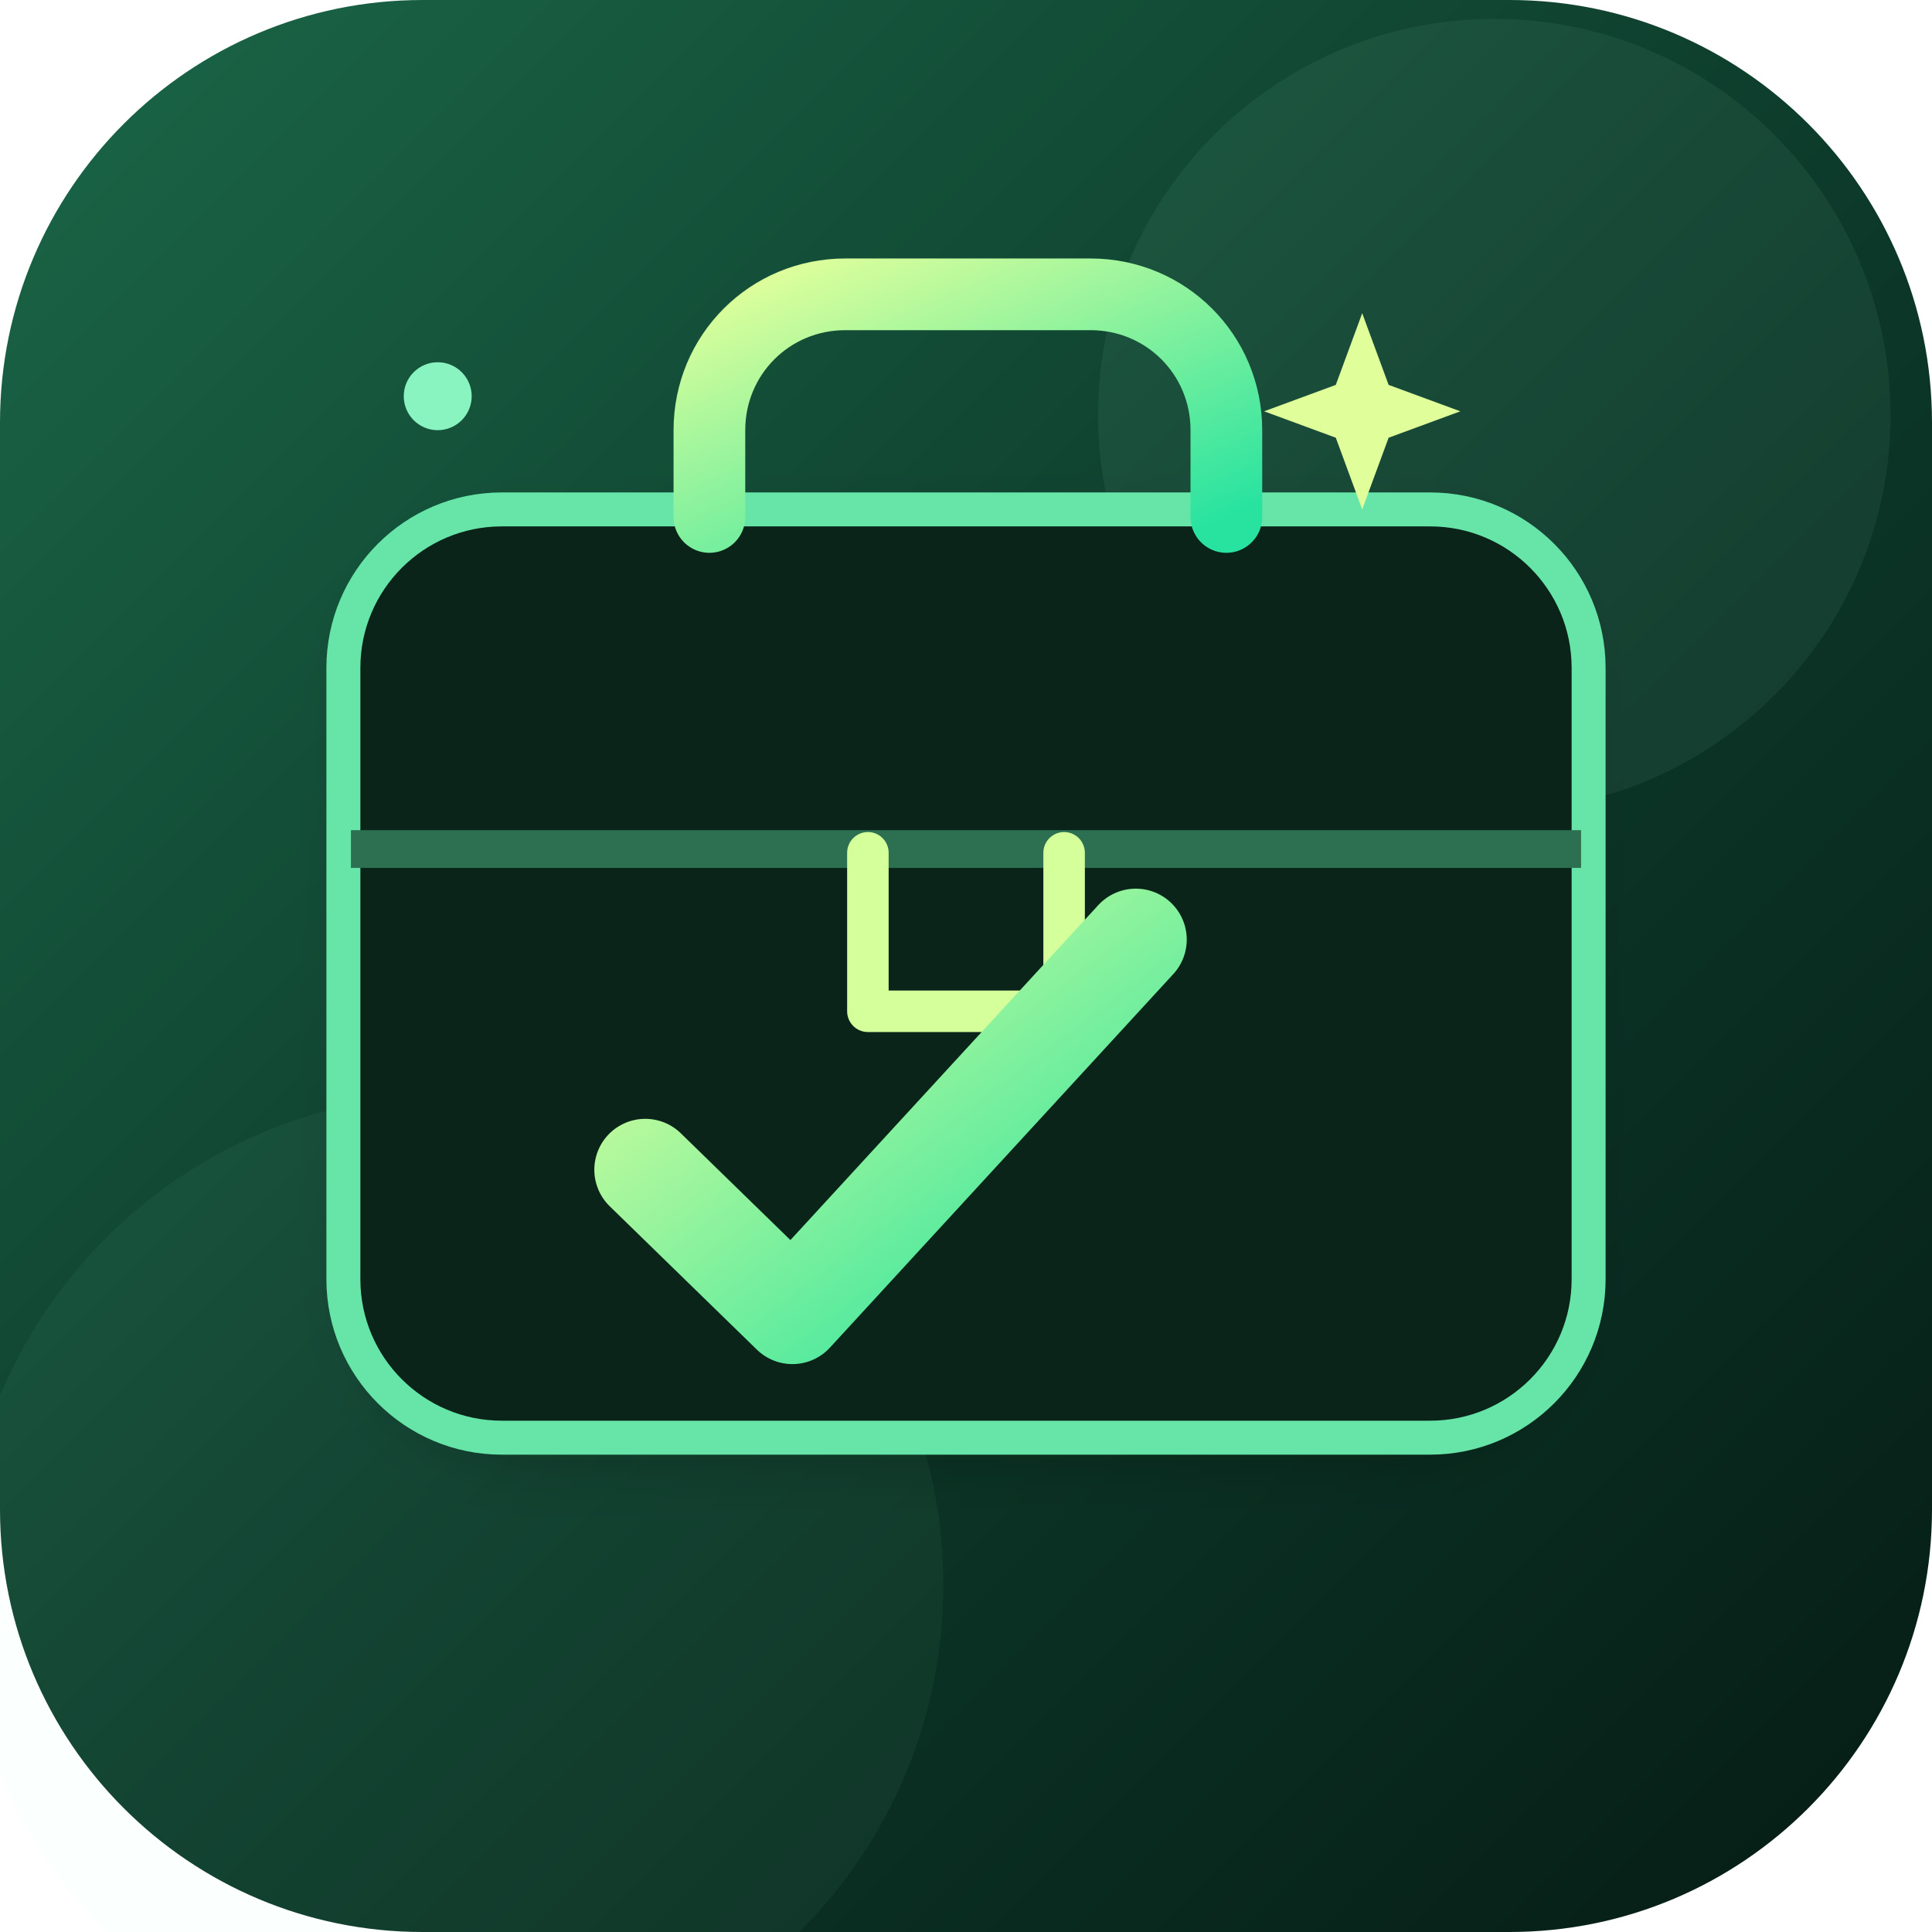
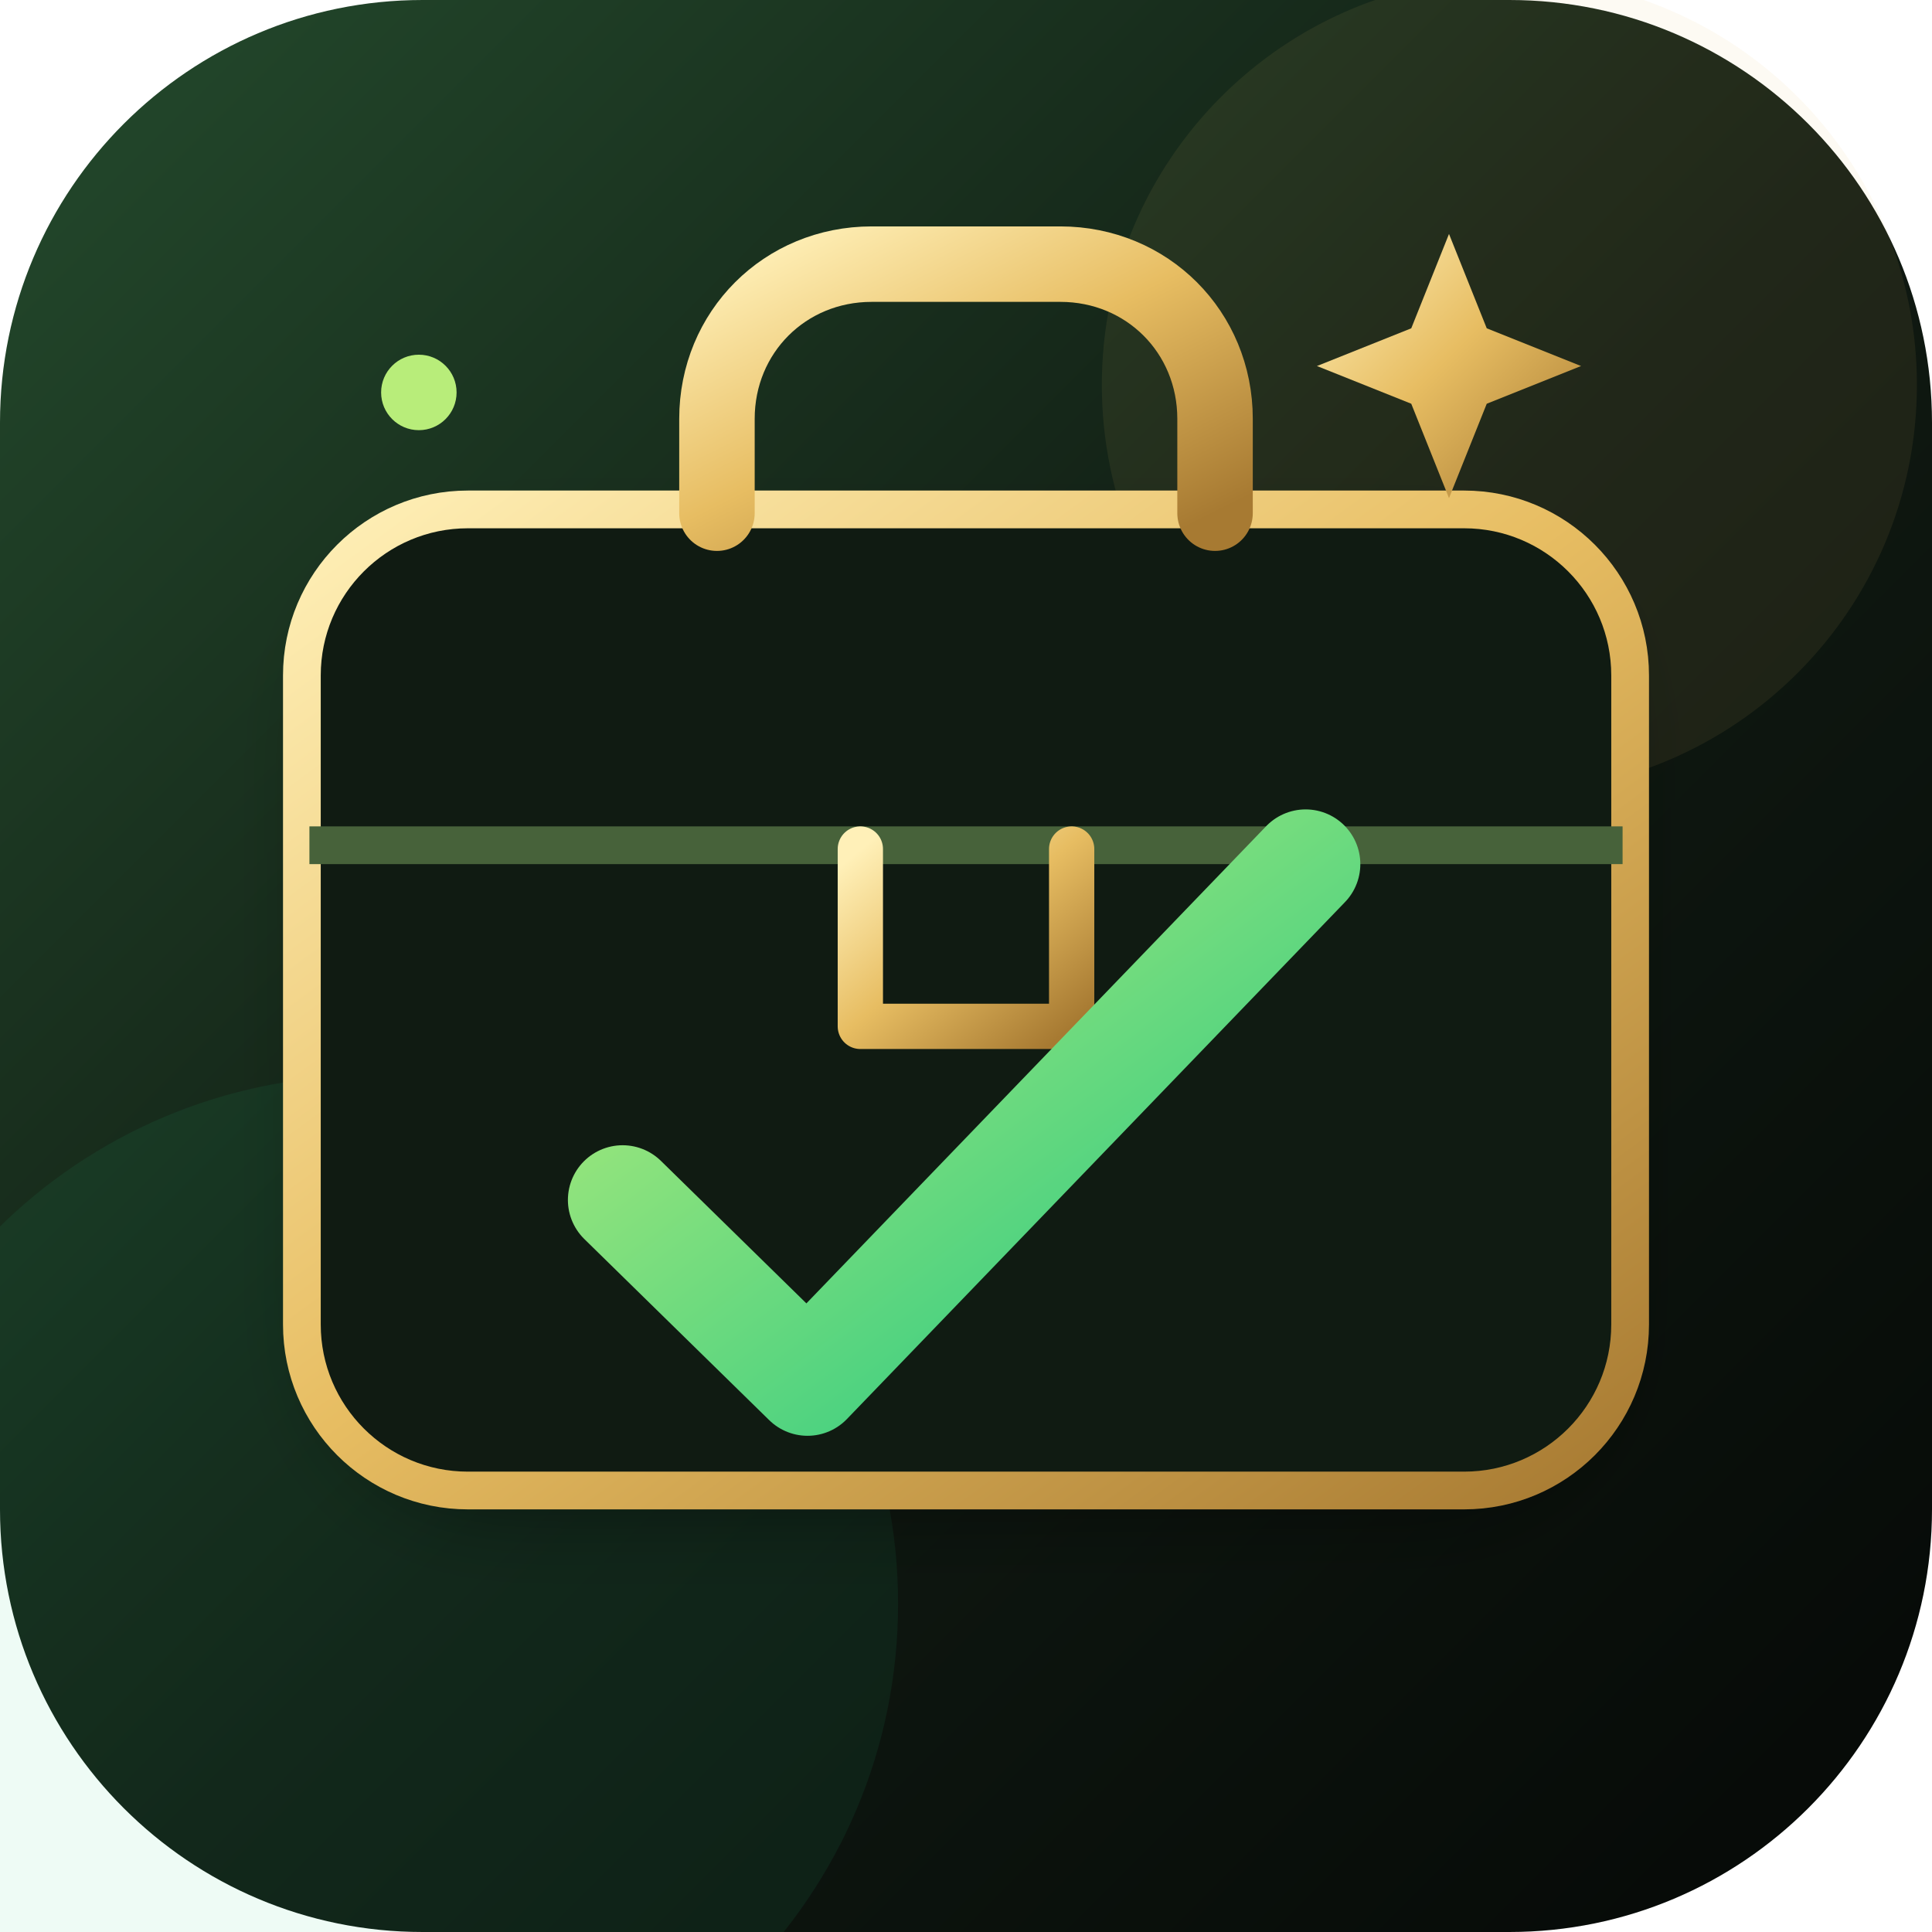
<svg xmlns="http://www.w3.org/2000/svg" viewBox="0 0 512 512">
  <defs>
    <linearGradient id="bg" x1="0" y1="0" x2="1" y2="1">
-       <stop stop-color="#1b6748" />
-       <stop offset=".55" stop-color="#0c3829" />
-       <stop offset="1" stop-color="#061b14" />
+       <stop stop-color="#244b2d" />
+       <stop offset=".52" stop-color="#101a12" />
+       <stop offset="1" stop-color="#050806" />
    </linearGradient>
-     <linearGradient id="shine" x1="0" y1="0" x2="1" y2="1">
-       <stop stop-color="#e0ff9b" />
-       <stop offset="1" stop-color="#28e3a0" />
+     <linearGradient id="gold" x1="0" y1="0" x2="1" y2="1">
+       <stop stop-color="#fff0b8" />
+       <stop offset=".48" stop-color="#e7bd62" />
+       <stop offset="1" stop-color="#a77a32" />
+     </linearGradient>
+     <linearGradient id="green" x1="0" y1="0" x2="1" y2="1">
+       <stop stop-color="#b8ed7a" />
+       <stop offset="1" stop-color="#20c783" />
    </linearGradient>
    <filter id="shadow" x="-30%" y="-30%" width="160%" height="160%">
-       <feGaussianBlur stdDeviation="10" />
+       <feGaussianBlur stdDeviation="12" />
    </filter>
  </defs>
  <rect width="512" height="512" rx="112" fill="url(#bg)" />
-   <circle cx="396" cy="110" r="105" fill="#b9ffd9" opacity=".06" />
-   <circle cx="120" cy="420" r="130" fill="#a6ffcf" opacity=".045" />
-   <rect x="100" y="146" width="312" height="236" rx="42" fill="#04150f" opacity=".38" filter="url(#shadow)" />
-   <rect x="91" y="135" width="330" height="246" rx="42" fill="#0a241a" stroke="#67e5a8" stroke-width="9" />
-   <path d="M188 137v-23c0-20 16-36 36-36h65c20 0 36 16 36 36v23" fill="none" stroke="url(#shine)" stroke-width="19" stroke-linecap="round" />
-   <path d="M93 225h326" stroke="#2d7051" stroke-width="10" />
-   <path d="M230 226v42h52v-42" fill="none" stroke="#d5ff9a" stroke-width="11" stroke-linecap="round" stroke-linejoin="round" />
-   <path d="M171 310l39 38 91-99" fill="none" stroke="url(#shine)" stroke-width="27" stroke-linecap="round" stroke-linejoin="round" />
-   <path d="M361 83l7 19 19 7-19 7-7 19-7-19-19-7 19-7z" fill="#e0ff9b" />
-   <circle cx="116" cy="105" r="9" fill="#8af4c1" />
+   <circle cx="400" cy="102" r="108" fill="#e8bd62" opacity=".08" />
+   <circle cx="98" cy="425" r="140" fill="#20c783" opacity=".08" />
+   <rect x="88" y="150" width="336" height="248" rx="46" fill="#000" opacity=".5" filter="url(#shadow)" />
+   <rect x="80" y="135" width="352" height="260" rx="44" fill="#101b12" stroke="url(#gold)" stroke-width="10" />
+   <path d="M190 136v-25c0-23 18-41 41-41h50c23 0 41 18 41 41v25" fill="none" stroke="url(#gold)" stroke-width="20" stroke-linecap="round" />
+   <path d="M82 224h348" stroke="#47623a" stroke-width="10" />
+   <path d="M228 225v47h56v-47" fill="none" stroke="url(#gold)" stroke-width="12" stroke-linecap="round" stroke-linejoin="round" />
+   <path d="M165 318l49 48 132-137" fill="none" stroke="url(#green)" stroke-width="29" stroke-linecap="round" stroke-linejoin="round" />
+   <path d="M384 62l10 25 25 10-25 10-10 25-10-25-25-10 25-10z" fill="url(#gold)" />
+   <circle cx="111" cy="104" r="10" fill="#b8ed7a" />
</svg>
